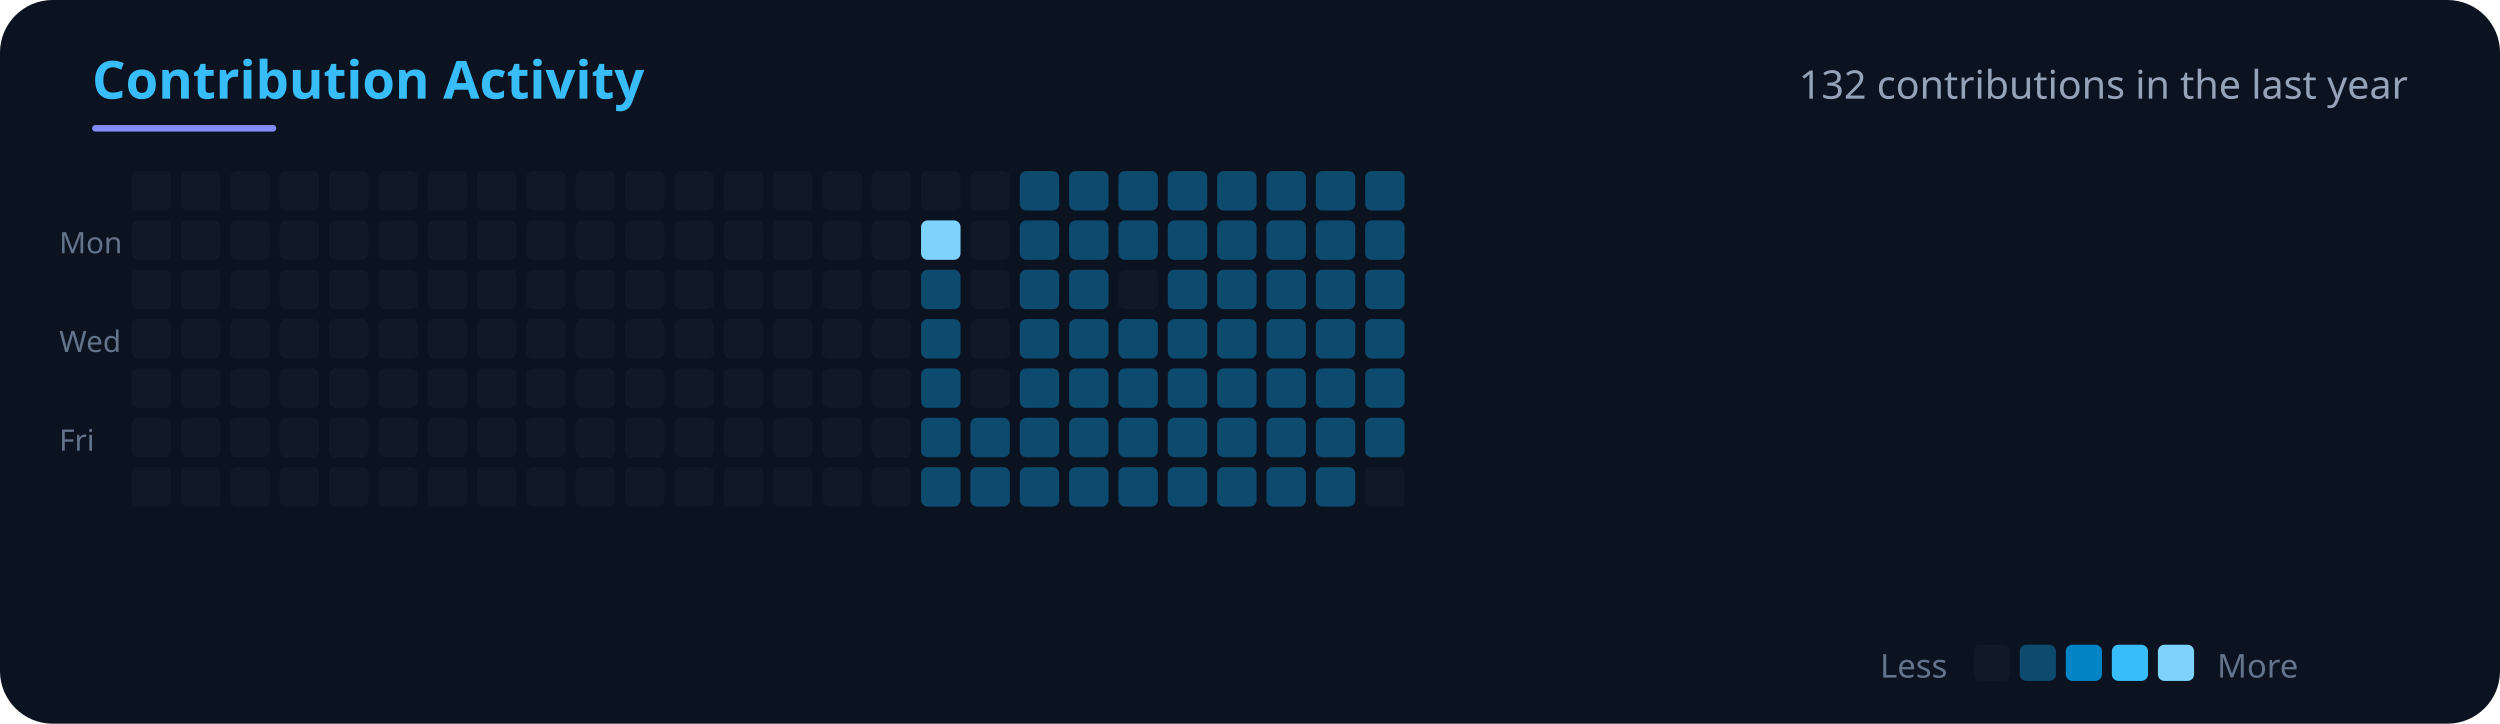
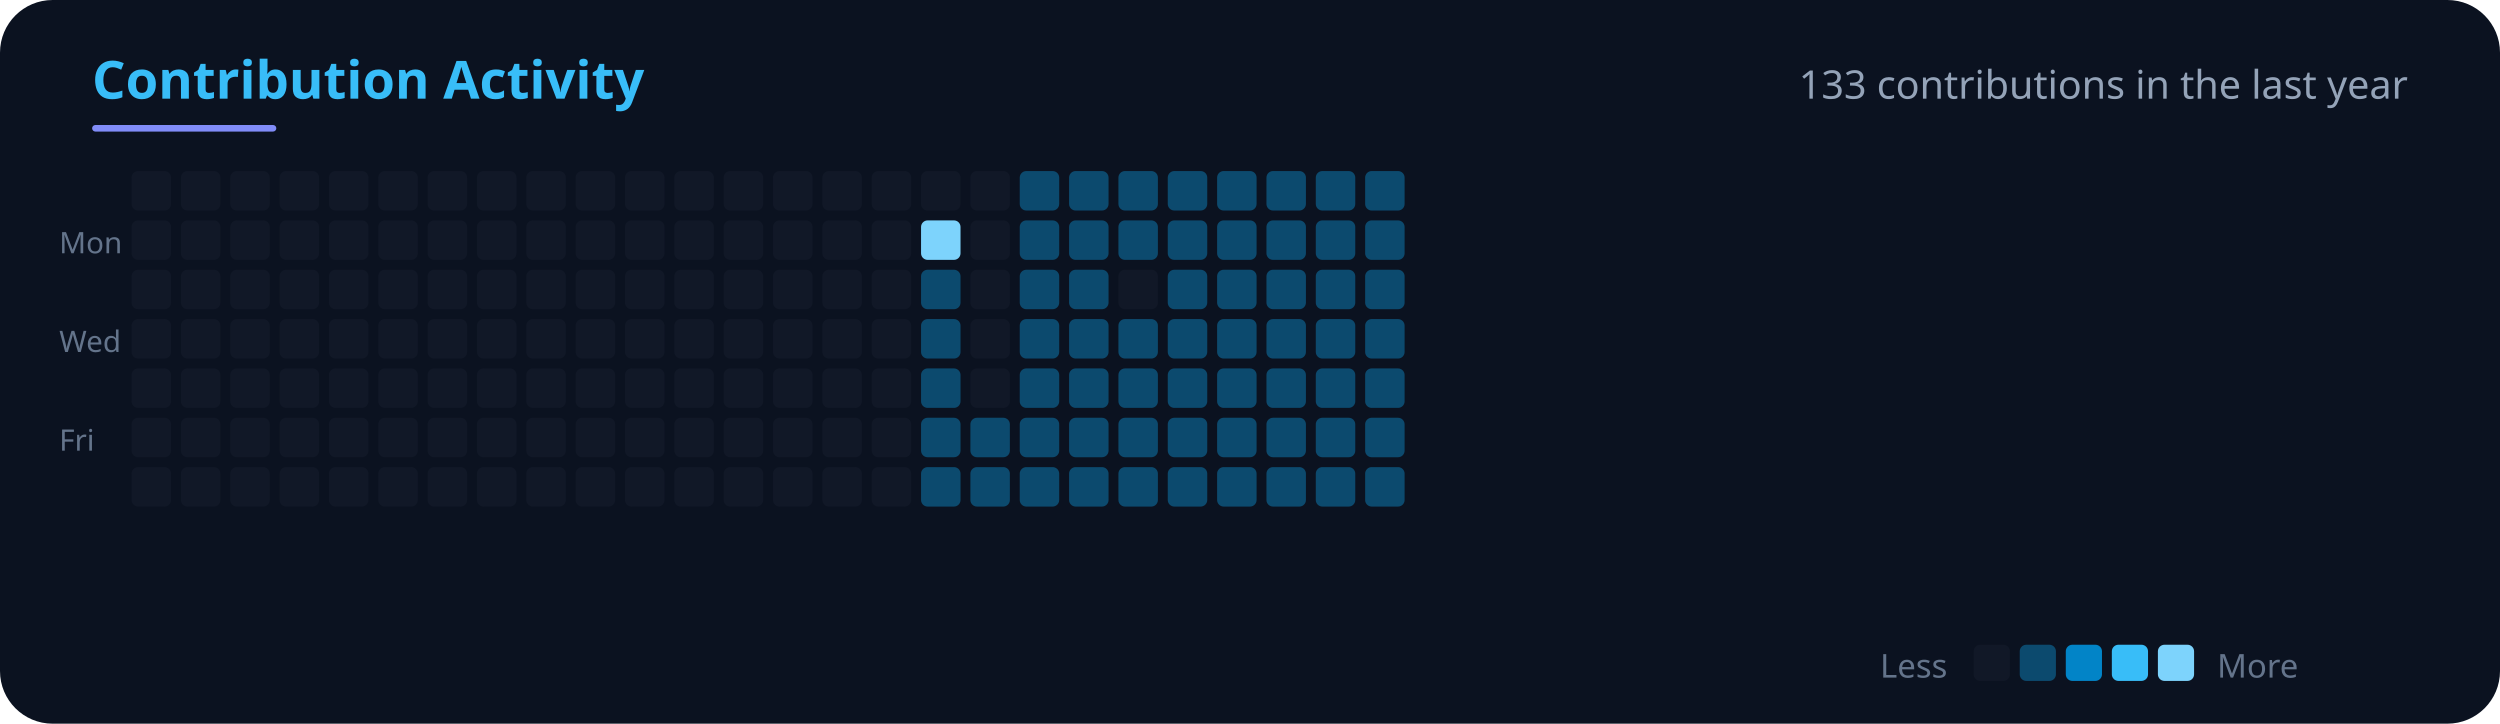
<svg xmlns="http://www.w3.org/2000/svg" width="760" height="220" viewBox="0 0 760 220" role="img">
  <rect width="100%" height="100%" rx="16" fill="#0B1220" />
  <text x="28" y="30" fill="#38BDF8" font-family="Segoe UI, Ubuntu, sans-serif" font-size="16" font-weight="700">Contribution Activity</text>
-   <text x="732" y="30" text-anchor="end" fill="#94A3B8" font-family="Segoe UI, Ubuntu, sans-serif" font-size="12">132 contributions in the last year</text>
+   <text x="732" y="30" text-anchor="end" fill="#94A3B8" font-family="Segoe UI, Ubuntu, sans-serif" font-size="12">133 contributions in the last year</text>
  <rect x="28" y="38" width="56" height="2" rx="1" fill="#818CF8" />
  <text x="18" y="77" fill="#64748B" font-family="Segoe UI, Ubuntu, sans-serif" font-size="9">Mon</text>
  <text x="18" y="107" fill="#64748B" font-family="Segoe UI, Ubuntu, sans-serif" font-size="9">Wed</text>
  <text x="18" y="137" fill="#64748B" font-family="Segoe UI, Ubuntu, sans-serif" font-size="9">Fri</text>
  <rect x="40" y="52" width="12" height="12" rx="2" fill="#111827" />
  <rect x="40" y="67" width="12" height="12" rx="2" fill="#111827" />
  <rect x="40" y="82" width="12" height="12" rx="2" fill="#111827" />
  <rect x="40" y="97" width="12" height="12" rx="2" fill="#111827" />
  <rect x="40" y="112" width="12" height="12" rx="2" fill="#111827" />
  <rect x="40" y="127" width="12" height="12" rx="2" fill="#111827" />
  <rect x="40" y="142" width="12" height="12" rx="2" fill="#111827" />
  <rect x="55" y="52" width="12" height="12" rx="2" fill="#111827" />
  <rect x="55" y="67" width="12" height="12" rx="2" fill="#111827" />
  <rect x="55" y="82" width="12" height="12" rx="2" fill="#111827" />
  <rect x="55" y="97" width="12" height="12" rx="2" fill="#111827" />
  <rect x="55" y="112" width="12" height="12" rx="2" fill="#111827" />
  <rect x="55" y="127" width="12" height="12" rx="2" fill="#111827" />
  <rect x="55" y="142" width="12" height="12" rx="2" fill="#111827" />
  <rect x="70" y="52" width="12" height="12" rx="2" fill="#111827" />
  <rect x="70" y="67" width="12" height="12" rx="2" fill="#111827" />
  <rect x="70" y="82" width="12" height="12" rx="2" fill="#111827" />
  <rect x="70" y="97" width="12" height="12" rx="2" fill="#111827" />
  <rect x="70" y="112" width="12" height="12" rx="2" fill="#111827" />
  <rect x="70" y="127" width="12" height="12" rx="2" fill="#111827" />
  <rect x="70" y="142" width="12" height="12" rx="2" fill="#111827" />
  <rect x="85" y="52" width="12" height="12" rx="2" fill="#111827" />
  <rect x="85" y="67" width="12" height="12" rx="2" fill="#111827" />
  <rect x="85" y="82" width="12" height="12" rx="2" fill="#111827" />
  <rect x="85" y="97" width="12" height="12" rx="2" fill="#111827" />
  <rect x="85" y="112" width="12" height="12" rx="2" fill="#111827" />
  <rect x="85" y="127" width="12" height="12" rx="2" fill="#111827" />
  <rect x="85" y="142" width="12" height="12" rx="2" fill="#111827" />
  <rect x="100" y="52" width="12" height="12" rx="2" fill="#111827" />
  <rect x="100" y="67" width="12" height="12" rx="2" fill="#111827" />
  <rect x="100" y="82" width="12" height="12" rx="2" fill="#111827" />
  <rect x="100" y="97" width="12" height="12" rx="2" fill="#111827" />
  <rect x="100" y="112" width="12" height="12" rx="2" fill="#111827" />
  <rect x="100" y="127" width="12" height="12" rx="2" fill="#111827" />
  <rect x="100" y="142" width="12" height="12" rx="2" fill="#111827" />
  <rect x="115" y="52" width="12" height="12" rx="2" fill="#111827" />
  <rect x="115" y="67" width="12" height="12" rx="2" fill="#111827" />
  <rect x="115" y="82" width="12" height="12" rx="2" fill="#111827" />
  <rect x="115" y="97" width="12" height="12" rx="2" fill="#111827" />
  <rect x="115" y="112" width="12" height="12" rx="2" fill="#111827" />
  <rect x="115" y="127" width="12" height="12" rx="2" fill="#111827" />
  <rect x="115" y="142" width="12" height="12" rx="2" fill="#111827" />
  <rect x="130" y="52" width="12" height="12" rx="2" fill="#111827" />
  <rect x="130" y="67" width="12" height="12" rx="2" fill="#111827" />
  <rect x="130" y="82" width="12" height="12" rx="2" fill="#111827" />
  <rect x="130" y="97" width="12" height="12" rx="2" fill="#111827" />
  <rect x="130" y="112" width="12" height="12" rx="2" fill="#111827" />
  <rect x="130" y="127" width="12" height="12" rx="2" fill="#111827" />
  <rect x="130" y="142" width="12" height="12" rx="2" fill="#111827" />
  <rect x="145" y="52" width="12" height="12" rx="2" fill="#111827" />
  <rect x="145" y="67" width="12" height="12" rx="2" fill="#111827" />
  <rect x="145" y="82" width="12" height="12" rx="2" fill="#111827" />
  <rect x="145" y="97" width="12" height="12" rx="2" fill="#111827" />
  <rect x="145" y="112" width="12" height="12" rx="2" fill="#111827" />
  <rect x="145" y="127" width="12" height="12" rx="2" fill="#111827" />
  <rect x="145" y="142" width="12" height="12" rx="2" fill="#111827" />
  <rect x="160" y="52" width="12" height="12" rx="2" fill="#111827" />
  <rect x="160" y="67" width="12" height="12" rx="2" fill="#111827" />
  <rect x="160" y="82" width="12" height="12" rx="2" fill="#111827" />
  <rect x="160" y="97" width="12" height="12" rx="2" fill="#111827" />
  <rect x="160" y="112" width="12" height="12" rx="2" fill="#111827" />
  <rect x="160" y="127" width="12" height="12" rx="2" fill="#111827" />
  <rect x="160" y="142" width="12" height="12" rx="2" fill="#111827" />
  <rect x="175" y="52" width="12" height="12" rx="2" fill="#111827" />
  <rect x="175" y="67" width="12" height="12" rx="2" fill="#111827" />
  <rect x="175" y="82" width="12" height="12" rx="2" fill="#111827" />
  <rect x="175" y="97" width="12" height="12" rx="2" fill="#111827" />
  <rect x="175" y="112" width="12" height="12" rx="2" fill="#111827" />
  <rect x="175" y="127" width="12" height="12" rx="2" fill="#111827" />
  <rect x="175" y="142" width="12" height="12" rx="2" fill="#111827" />
  <rect x="190" y="52" width="12" height="12" rx="2" fill="#111827" />
  <rect x="190" y="67" width="12" height="12" rx="2" fill="#111827" />
  <rect x="190" y="82" width="12" height="12" rx="2" fill="#111827" />
  <rect x="190" y="97" width="12" height="12" rx="2" fill="#111827" />
  <rect x="190" y="112" width="12" height="12" rx="2" fill="#111827" />
  <rect x="190" y="127" width="12" height="12" rx="2" fill="#111827" />
  <rect x="190" y="142" width="12" height="12" rx="2" fill="#111827" />
  <rect x="205" y="52" width="12" height="12" rx="2" fill="#111827" />
  <rect x="205" y="67" width="12" height="12" rx="2" fill="#111827" />
  <rect x="205" y="82" width="12" height="12" rx="2" fill="#111827" />
  <rect x="205" y="97" width="12" height="12" rx="2" fill="#111827" />
  <rect x="205" y="112" width="12" height="12" rx="2" fill="#111827" />
  <rect x="205" y="127" width="12" height="12" rx="2" fill="#111827" />
  <rect x="205" y="142" width="12" height="12" rx="2" fill="#111827" />
  <rect x="220" y="52" width="12" height="12" rx="2" fill="#111827" />
  <rect x="220" y="67" width="12" height="12" rx="2" fill="#111827" />
  <rect x="220" y="82" width="12" height="12" rx="2" fill="#111827" />
  <rect x="220" y="97" width="12" height="12" rx="2" fill="#111827" />
  <rect x="220" y="112" width="12" height="12" rx="2" fill="#111827" />
  <rect x="220" y="127" width="12" height="12" rx="2" fill="#111827" />
  <rect x="220" y="142" width="12" height="12" rx="2" fill="#111827" />
  <rect x="235" y="52" width="12" height="12" rx="2" fill="#111827" />
  <rect x="235" y="67" width="12" height="12" rx="2" fill="#111827" />
  <rect x="235" y="82" width="12" height="12" rx="2" fill="#111827" />
  <rect x="235" y="97" width="12" height="12" rx="2" fill="#111827" />
  <rect x="235" y="112" width="12" height="12" rx="2" fill="#111827" />
  <rect x="235" y="127" width="12" height="12" rx="2" fill="#111827" />
  <rect x="235" y="142" width="12" height="12" rx="2" fill="#111827" />
  <rect x="250" y="52" width="12" height="12" rx="2" fill="#111827" />
  <rect x="250" y="67" width="12" height="12" rx="2" fill="#111827" />
  <rect x="250" y="82" width="12" height="12" rx="2" fill="#111827" />
  <rect x="250" y="97" width="12" height="12" rx="2" fill="#111827" />
  <rect x="250" y="112" width="12" height="12" rx="2" fill="#111827" />
  <rect x="250" y="127" width="12" height="12" rx="2" fill="#111827" />
  <rect x="250" y="142" width="12" height="12" rx="2" fill="#111827" />
  <rect x="265" y="52" width="12" height="12" rx="2" fill="#111827" />
  <rect x="265" y="67" width="12" height="12" rx="2" fill="#111827" />
  <rect x="265" y="82" width="12" height="12" rx="2" fill="#111827" />
  <rect x="265" y="97" width="12" height="12" rx="2" fill="#111827" />
  <rect x="265" y="112" width="12" height="12" rx="2" fill="#111827" />
  <rect x="265" y="127" width="12" height="12" rx="2" fill="#111827" />
  <rect x="265" y="142" width="12" height="12" rx="2" fill="#111827" />
  <rect x="280" y="52" width="12" height="12" rx="2" fill="#111827" />
  <rect x="280" y="67" width="12" height="12" rx="2" fill="#7DD3FC" />
  <rect x="280" y="82" width="12" height="12" rx="2" fill="#0C4A6E" />
  <rect x="280" y="97" width="12" height="12" rx="2" fill="#0C4A6E" />
  <rect x="280" y="112" width="12" height="12" rx="2" fill="#0C4A6E" />
  <rect x="280" y="127" width="12" height="12" rx="2" fill="#0C4A6E" />
  <rect x="280" y="142" width="12" height="12" rx="2" fill="#0C4A6E" />
  <rect x="295" y="52" width="12" height="12" rx="2" fill="#111827" />
  <rect x="295" y="67" width="12" height="12" rx="2" fill="#111827" />
  <rect x="295" y="82" width="12" height="12" rx="2" fill="#111827" />
  <rect x="295" y="97" width="12" height="12" rx="2" fill="#111827" />
  <rect x="295" y="112" width="12" height="12" rx="2" fill="#111827" />
  <rect x="295" y="127" width="12" height="12" rx="2" fill="#0C4A6E" />
  <rect x="295" y="142" width="12" height="12" rx="2" fill="#0C4A6E" />
  <rect x="310" y="52" width="12" height="12" rx="2" fill="#0C4A6E" />
  <rect x="310" y="67" width="12" height="12" rx="2" fill="#0C4A6E" />
  <rect x="310" y="82" width="12" height="12" rx="2" fill="#0C4A6E" />
  <rect x="310" y="97" width="12" height="12" rx="2" fill="#0C4A6E" />
  <rect x="310" y="112" width="12" height="12" rx="2" fill="#0C4A6E" />
  <rect x="310" y="127" width="12" height="12" rx="2" fill="#0C4A6E" />
  <rect x="310" y="142" width="12" height="12" rx="2" fill="#0C4A6E" />
  <rect x="325" y="52" width="12" height="12" rx="2" fill="#0C4A6E" />
  <rect x="325" y="67" width="12" height="12" rx="2" fill="#0C4A6E" />
  <rect x="325" y="82" width="12" height="12" rx="2" fill="#0C4A6E" />
  <rect x="325" y="97" width="12" height="12" rx="2" fill="#0C4A6E" />
  <rect x="325" y="112" width="12" height="12" rx="2" fill="#0C4A6E" />
  <rect x="325" y="127" width="12" height="12" rx="2" fill="#0C4A6E" />
  <rect x="325" y="142" width="12" height="12" rx="2" fill="#0C4A6E" />
  <rect x="340" y="52" width="12" height="12" rx="2" fill="#0C4A6E" />
  <rect x="340" y="67" width="12" height="12" rx="2" fill="#0C4A6E" />
  <rect x="340" y="82" width="12" height="12" rx="2" fill="#111827" />
  <rect x="340" y="97" width="12" height="12" rx="2" fill="#0C4A6E" />
  <rect x="340" y="112" width="12" height="12" rx="2" fill="#0C4A6E" />
  <rect x="340" y="127" width="12" height="12" rx="2" fill="#0C4A6E" />
  <rect x="340" y="142" width="12" height="12" rx="2" fill="#0C4A6E" />
  <rect x="355" y="52" width="12" height="12" rx="2" fill="#0C4A6E" />
  <rect x="355" y="67" width="12" height="12" rx="2" fill="#0C4A6E" />
  <rect x="355" y="82" width="12" height="12" rx="2" fill="#0C4A6E" />
  <rect x="355" y="97" width="12" height="12" rx="2" fill="#0C4A6E" />
  <rect x="355" y="112" width="12" height="12" rx="2" fill="#0C4A6E" />
  <rect x="355" y="127" width="12" height="12" rx="2" fill="#0C4A6E" />
  <rect x="355" y="142" width="12" height="12" rx="2" fill="#0C4A6E" />
  <rect x="370" y="52" width="12" height="12" rx="2" fill="#0C4A6E" />
  <rect x="370" y="67" width="12" height="12" rx="2" fill="#0C4A6E" />
  <rect x="370" y="82" width="12" height="12" rx="2" fill="#0C4A6E" />
  <rect x="370" y="97" width="12" height="12" rx="2" fill="#0C4A6E" />
  <rect x="370" y="112" width="12" height="12" rx="2" fill="#0C4A6E" />
  <rect x="370" y="127" width="12" height="12" rx="2" fill="#0C4A6E" />
  <rect x="370" y="142" width="12" height="12" rx="2" fill="#0C4A6E" />
  <rect x="385" y="52" width="12" height="12" rx="2" fill="#0C4A6E" />
  <rect x="385" y="67" width="12" height="12" rx="2" fill="#0C4A6E" />
  <rect x="385" y="82" width="12" height="12" rx="2" fill="#0C4A6E" />
  <rect x="385" y="97" width="12" height="12" rx="2" fill="#0C4A6E" />
  <rect x="385" y="112" width="12" height="12" rx="2" fill="#0C4A6E" />
  <rect x="385" y="127" width="12" height="12" rx="2" fill="#0C4A6E" />
  <rect x="385" y="142" width="12" height="12" rx="2" fill="#0C4A6E" />
  <rect x="400" y="52" width="12" height="12" rx="2" fill="#0C4A6E" />
  <rect x="400" y="67" width="12" height="12" rx="2" fill="#0C4A6E" />
  <rect x="400" y="82" width="12" height="12" rx="2" fill="#0C4A6E" />
  <rect x="400" y="97" width="12" height="12" rx="2" fill="#0C4A6E" />
  <rect x="400" y="112" width="12" height="12" rx="2" fill="#0C4A6E" />
  <rect x="400" y="127" width="12" height="12" rx="2" fill="#0C4A6E" />
  <rect x="400" y="142" width="12" height="12" rx="2" fill="#0C4A6E" />
  <rect x="415" y="52" width="12" height="12" rx="2" fill="#0C4A6E" />
  <rect x="415" y="67" width="12" height="12" rx="2" fill="#0C4A6E" />
  <rect x="415" y="82" width="12" height="12" rx="2" fill="#0C4A6E" />
  <rect x="415" y="97" width="12" height="12" rx="2" fill="#0C4A6E" />
  <rect x="415" y="112" width="12" height="12" rx="2" fill="#0C4A6E" />
  <rect x="415" y="127" width="12" height="12" rx="2" fill="#0C4A6E" />
-   <rect x="415" y="142" width="12" height="12" rx="2" fill="#111827" />
+   <rect x="415" y="142" width="12" height="12" rx="2" fill="#0C4A6E" />
  <text x="592" y="206" text-anchor="end" fill="#64748B" font-size="10" font-family="Segoe UI, Ubuntu, sans-serif">Less</text>
  <rect x="600" y="196" width="11" height="11" rx="2" fill="#111827" />
  <rect x="614" y="196" width="11" height="11" rx="2" fill="#0C4A6E" />
  <rect x="628" y="196" width="11" height="11" rx="2" fill="#0284C7" />
  <rect x="642" y="196" width="11" height="11" rx="2" fill="#38BDF8" />
  <rect x="656" y="196" width="11" height="11" rx="2" fill="#7DD3FC" />
  <text x="674" y="206" fill="#64748B" font-size="10" font-family="Segoe UI, Ubuntu, sans-serif">More</text>
</svg>
